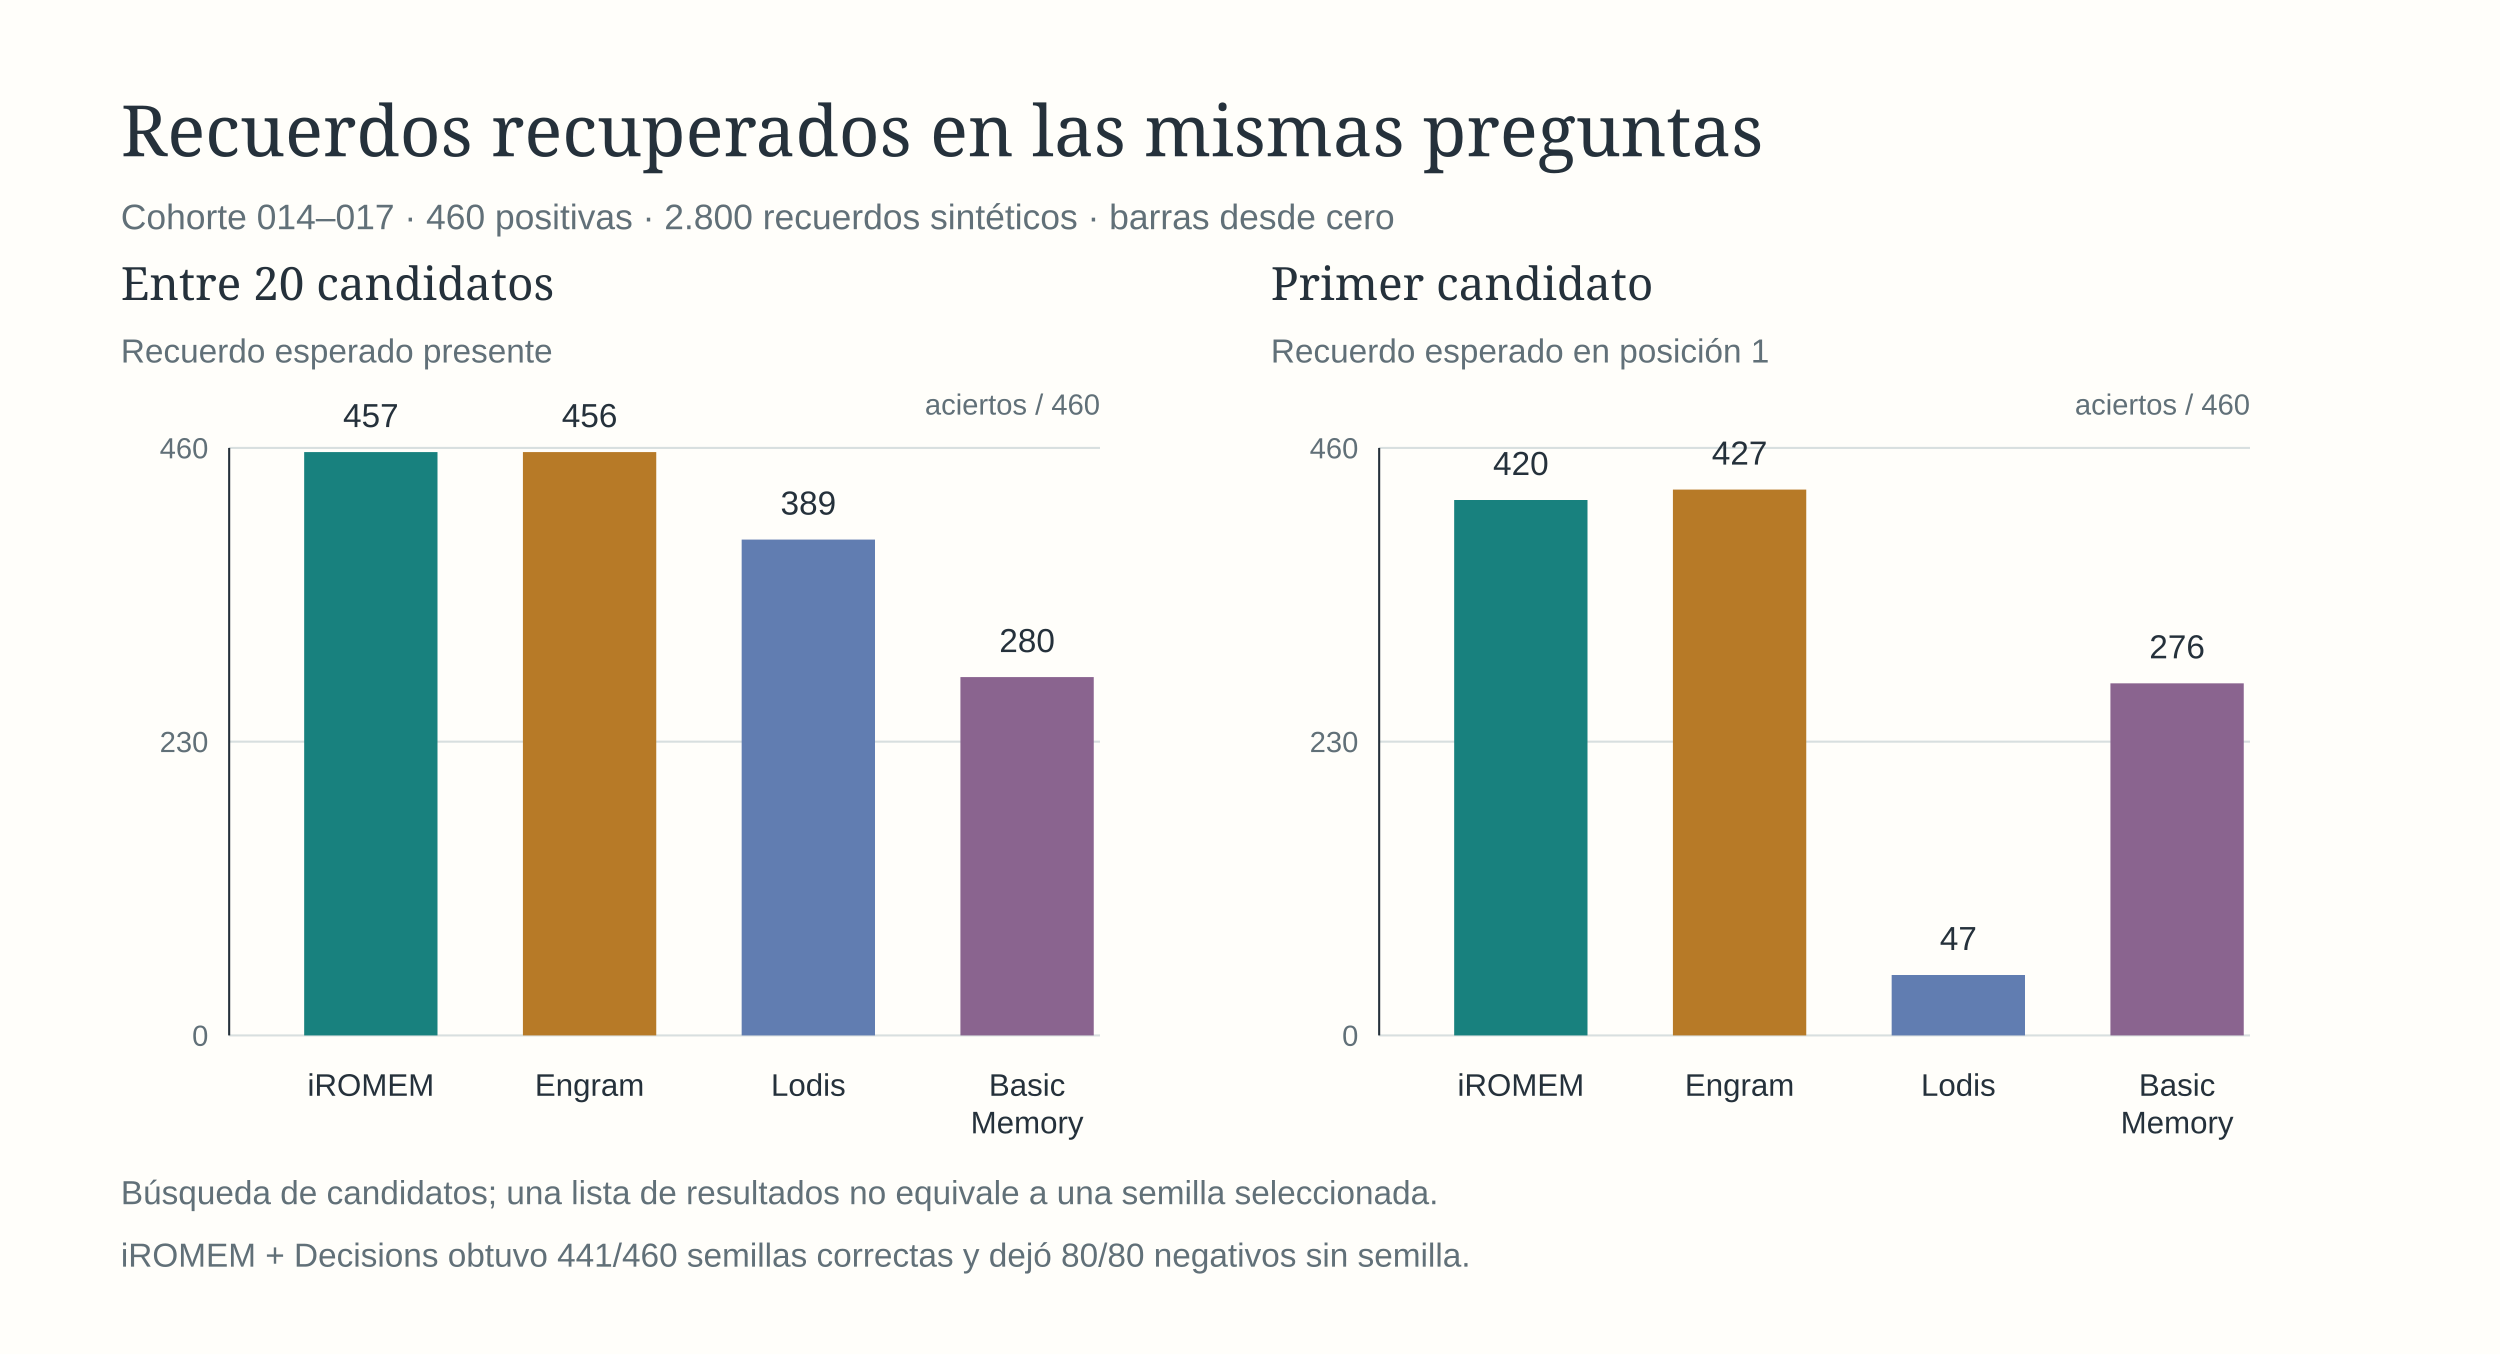
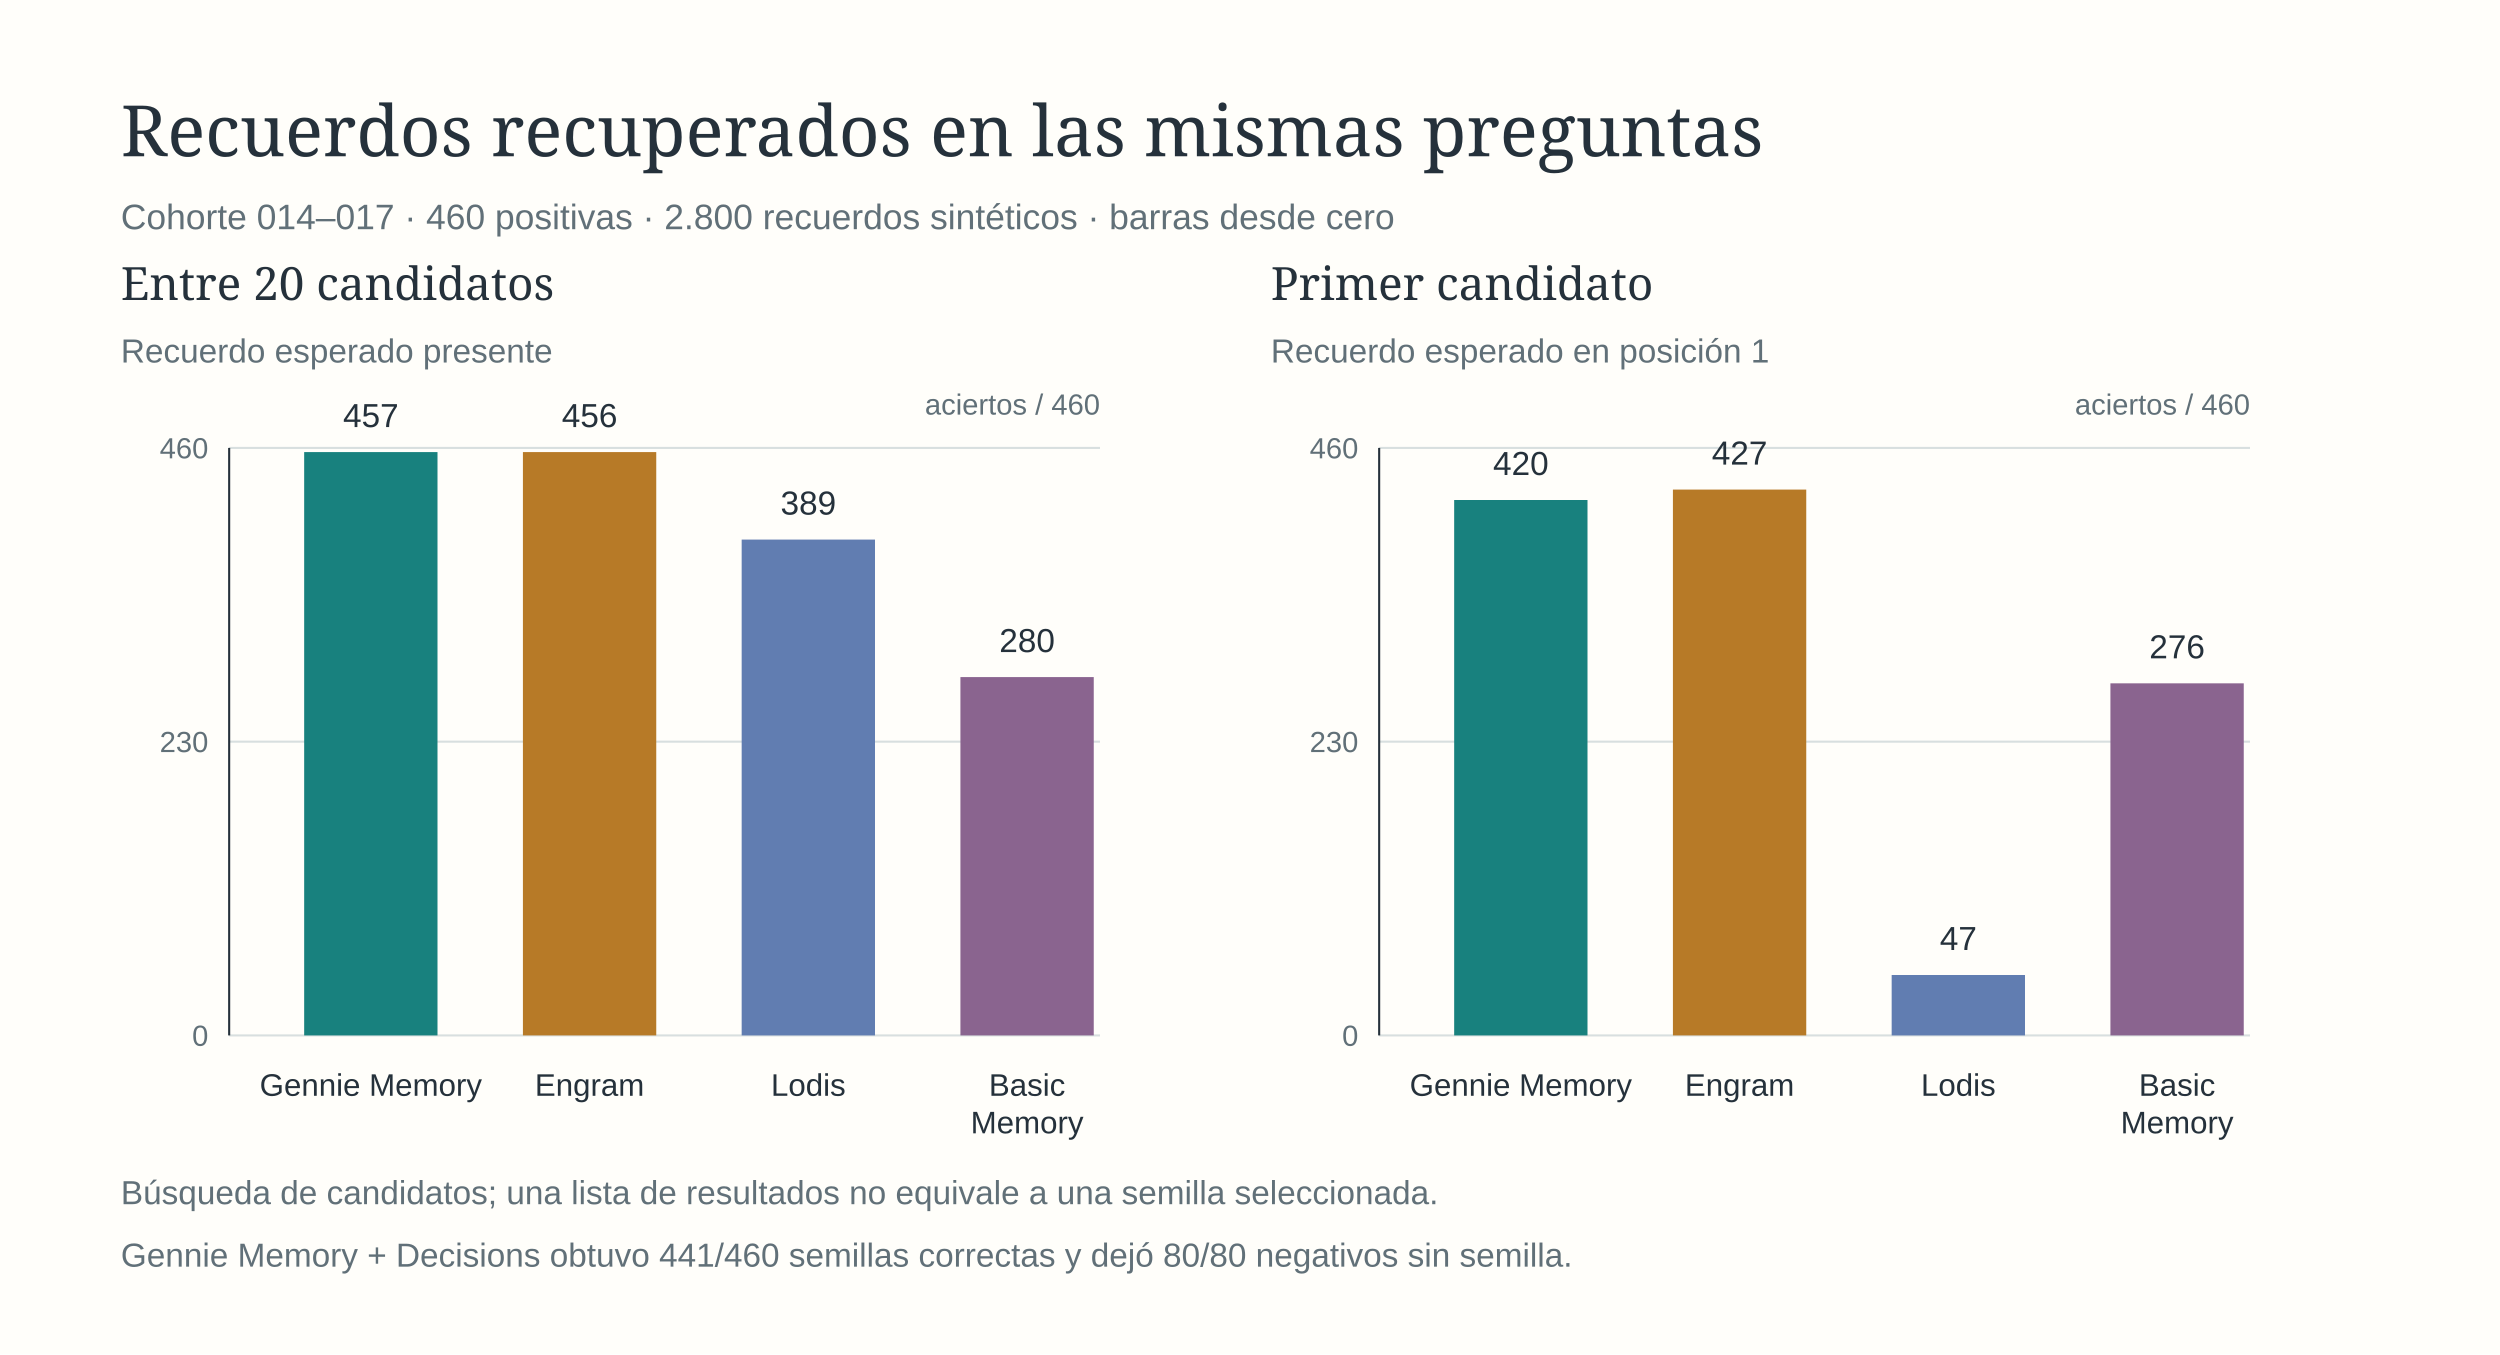
<svg xmlns="http://www.w3.org/2000/svg" width="1200" height="650" viewBox="0 0 1200 650" role="img" aria-label="Recuerdos recuperados en las mismas preguntas">
  <rect width="100%" height="100%" fill="#fffefa" />
  <text x="58" y="75" fill="#25313b" text-anchor="start" font-family="Georgia,serif" font-size="34">Recuerdos recuperados en las mismas preguntas</text>
  <text x="58" y="110" fill="#617078" text-anchor="start" font-family="Arial,sans-serif" font-size="17">Cohorte 014–017 · 460 positivas · 2.800 recuerdos sintéticos · barras desde cero</text>
  <text x="58" y="144" fill="#25313b" text-anchor="start" font-family="Georgia,serif" font-size="22">Entre 20 candidatos</text>
  <text x="58" y="174" fill="#617078" text-anchor="start" font-family="Arial,sans-serif" font-size="16">Recuerdo esperado presente</text>
  <text x="528" y="199" fill="#617078" text-anchor="end" font-family="Arial,sans-serif" font-size="14">aciertos / 460</text>
  <line x1="110" y1="497" x2="528" y2="497" stroke="#d8dfdf" stroke-width="1" />
  <text x="100" y="502" fill="#617078" text-anchor="end" font-family="Arial,sans-serif" font-size="14">0</text>
  <line x1="110" y1="356" x2="528" y2="356" stroke="#d8dfdf" stroke-width="1" />
  <text x="100" y="361" fill="#617078" text-anchor="end" font-family="Arial,sans-serif" font-size="14">230</text>
  <line x1="110" y1="215" x2="528" y2="215" stroke="#d8dfdf" stroke-width="1" />
  <text x="100" y="220" fill="#617078" text-anchor="end" font-family="Arial,sans-serif" font-size="14">460</text>
  <line x1="110" y1="215" x2="110" y2="497" stroke="#25313b" stroke-width="1" />
  <rect x="146" y="217" width="64" height="280" fill="#18817e" />
  <text x="178" y="205" fill="#25313b" text-anchor="middle" font-family="Arial,sans-serif" font-size="16">457</text>
-   <text x="178" y="526" fill="#25313b" text-anchor="middle" font-family="Arial,sans-serif" font-size="15">iROMEM</text>
+   <text x="178" y="526" fill="#25313b" text-anchor="middle" font-family="Arial,sans-serif" font-size="15">Gennie Memory</text>
  <rect x="251" y="217" width="64" height="280" fill="#b77a27" />
  <text x="283" y="205" fill="#25313b" text-anchor="middle" font-family="Arial,sans-serif" font-size="16">456</text>
  <text x="283" y="526" fill="#25313b" text-anchor="middle" font-family="Arial,sans-serif" font-size="15">Engram</text>
  <rect x="356" y="259" width="64" height="238" fill="#617db1" />
  <text x="388" y="247" fill="#25313b" text-anchor="middle" font-family="Arial,sans-serif" font-size="16">389</text>
  <text x="388" y="526" fill="#25313b" text-anchor="middle" font-family="Arial,sans-serif" font-size="15">Lodis</text>
  <rect x="461" y="325" width="64" height="172" fill="#8a648f" />
  <text x="493" y="313" fill="#25313b" text-anchor="middle" font-family="Arial,sans-serif" font-size="16">280</text>
  <text x="493" y="526" fill="#25313b" text-anchor="middle" font-family="Arial,sans-serif" font-size="15">Basic</text>
  <text x="493" y="544" fill="#25313b" text-anchor="middle" font-family="Arial,sans-serif" font-size="15">Memory</text>
  <text x="610" y="144" fill="#25313b" text-anchor="start" font-family="Georgia,serif" font-size="22">Primer candidato</text>
  <text x="610" y="174" fill="#617078" text-anchor="start" font-family="Arial,sans-serif" font-size="16">Recuerdo esperado en posición 1</text>
  <text x="1080" y="199" fill="#617078" text-anchor="end" font-family="Arial,sans-serif" font-size="14">aciertos / 460</text>
  <line x1="662" y1="497" x2="1080" y2="497" stroke="#d8dfdf" stroke-width="1" />
  <text x="652" y="502" fill="#617078" text-anchor="end" font-family="Arial,sans-serif" font-size="14">0</text>
  <line x1="662" y1="356" x2="1080" y2="356" stroke="#d8dfdf" stroke-width="1" />
  <text x="652" y="361" fill="#617078" text-anchor="end" font-family="Arial,sans-serif" font-size="14">230</text>
  <line x1="662" y1="215" x2="1080" y2="215" stroke="#d8dfdf" stroke-width="1" />
  <text x="652" y="220" fill="#617078" text-anchor="end" font-family="Arial,sans-serif" font-size="14">460</text>
  <line x1="662" y1="215" x2="662" y2="497" stroke="#25313b" stroke-width="1" />
  <rect x="698" y="240" width="64" height="257" fill="#18817e" />
  <text x="730" y="228" fill="#25313b" text-anchor="middle" font-family="Arial,sans-serif" font-size="16">420</text>
-   <text x="730" y="526" fill="#25313b" text-anchor="middle" font-family="Arial,sans-serif" font-size="15">iROMEM</text>
+   <text x="730" y="526" fill="#25313b" text-anchor="middle" font-family="Arial,sans-serif" font-size="15">Gennie Memory</text>
  <rect x="803" y="235" width="64" height="262" fill="#b77a27" />
  <text x="835" y="223" fill="#25313b" text-anchor="middle" font-family="Arial,sans-serif" font-size="16">427</text>
  <text x="835" y="526" fill="#25313b" text-anchor="middle" font-family="Arial,sans-serif" font-size="15">Engram</text>
  <rect x="908" y="468" width="64" height="29" fill="#617db1" />
  <text x="940" y="456" fill="#25313b" text-anchor="middle" font-family="Arial,sans-serif" font-size="16">47</text>
  <text x="940" y="526" fill="#25313b" text-anchor="middle" font-family="Arial,sans-serif" font-size="15">Lodis</text>
  <rect x="1013" y="328" width="64" height="169" fill="#8a648f" />
  <text x="1045" y="316" fill="#25313b" text-anchor="middle" font-family="Arial,sans-serif" font-size="16">276</text>
  <text x="1045" y="526" fill="#25313b" text-anchor="middle" font-family="Arial,sans-serif" font-size="15">Basic</text>
  <text x="1045" y="544" fill="#25313b" text-anchor="middle" font-family="Arial,sans-serif" font-size="15">Memory</text>
  <text x="58" y="578" fill="#617078" text-anchor="start" font-family="Arial,sans-serif" font-size="16">Búsqueda de candidatos; una lista de resultados no equivale a una semilla seleccionada.</text>
-   <text x="58" y="608" fill="#617078" text-anchor="start" font-family="Arial,sans-serif" font-size="16">iROMEM + Decisions obtuvo 441/460 semillas correctas y dejó 80/80 negativos sin semilla.</text>
+   <text x="58" y="608" fill="#617078" text-anchor="start" font-family="Arial,sans-serif" font-size="16">Gennie Memory + Decisions obtuvo 441/460 semillas correctas y dejó 80/80 negativos sin semilla.</text>
</svg>
